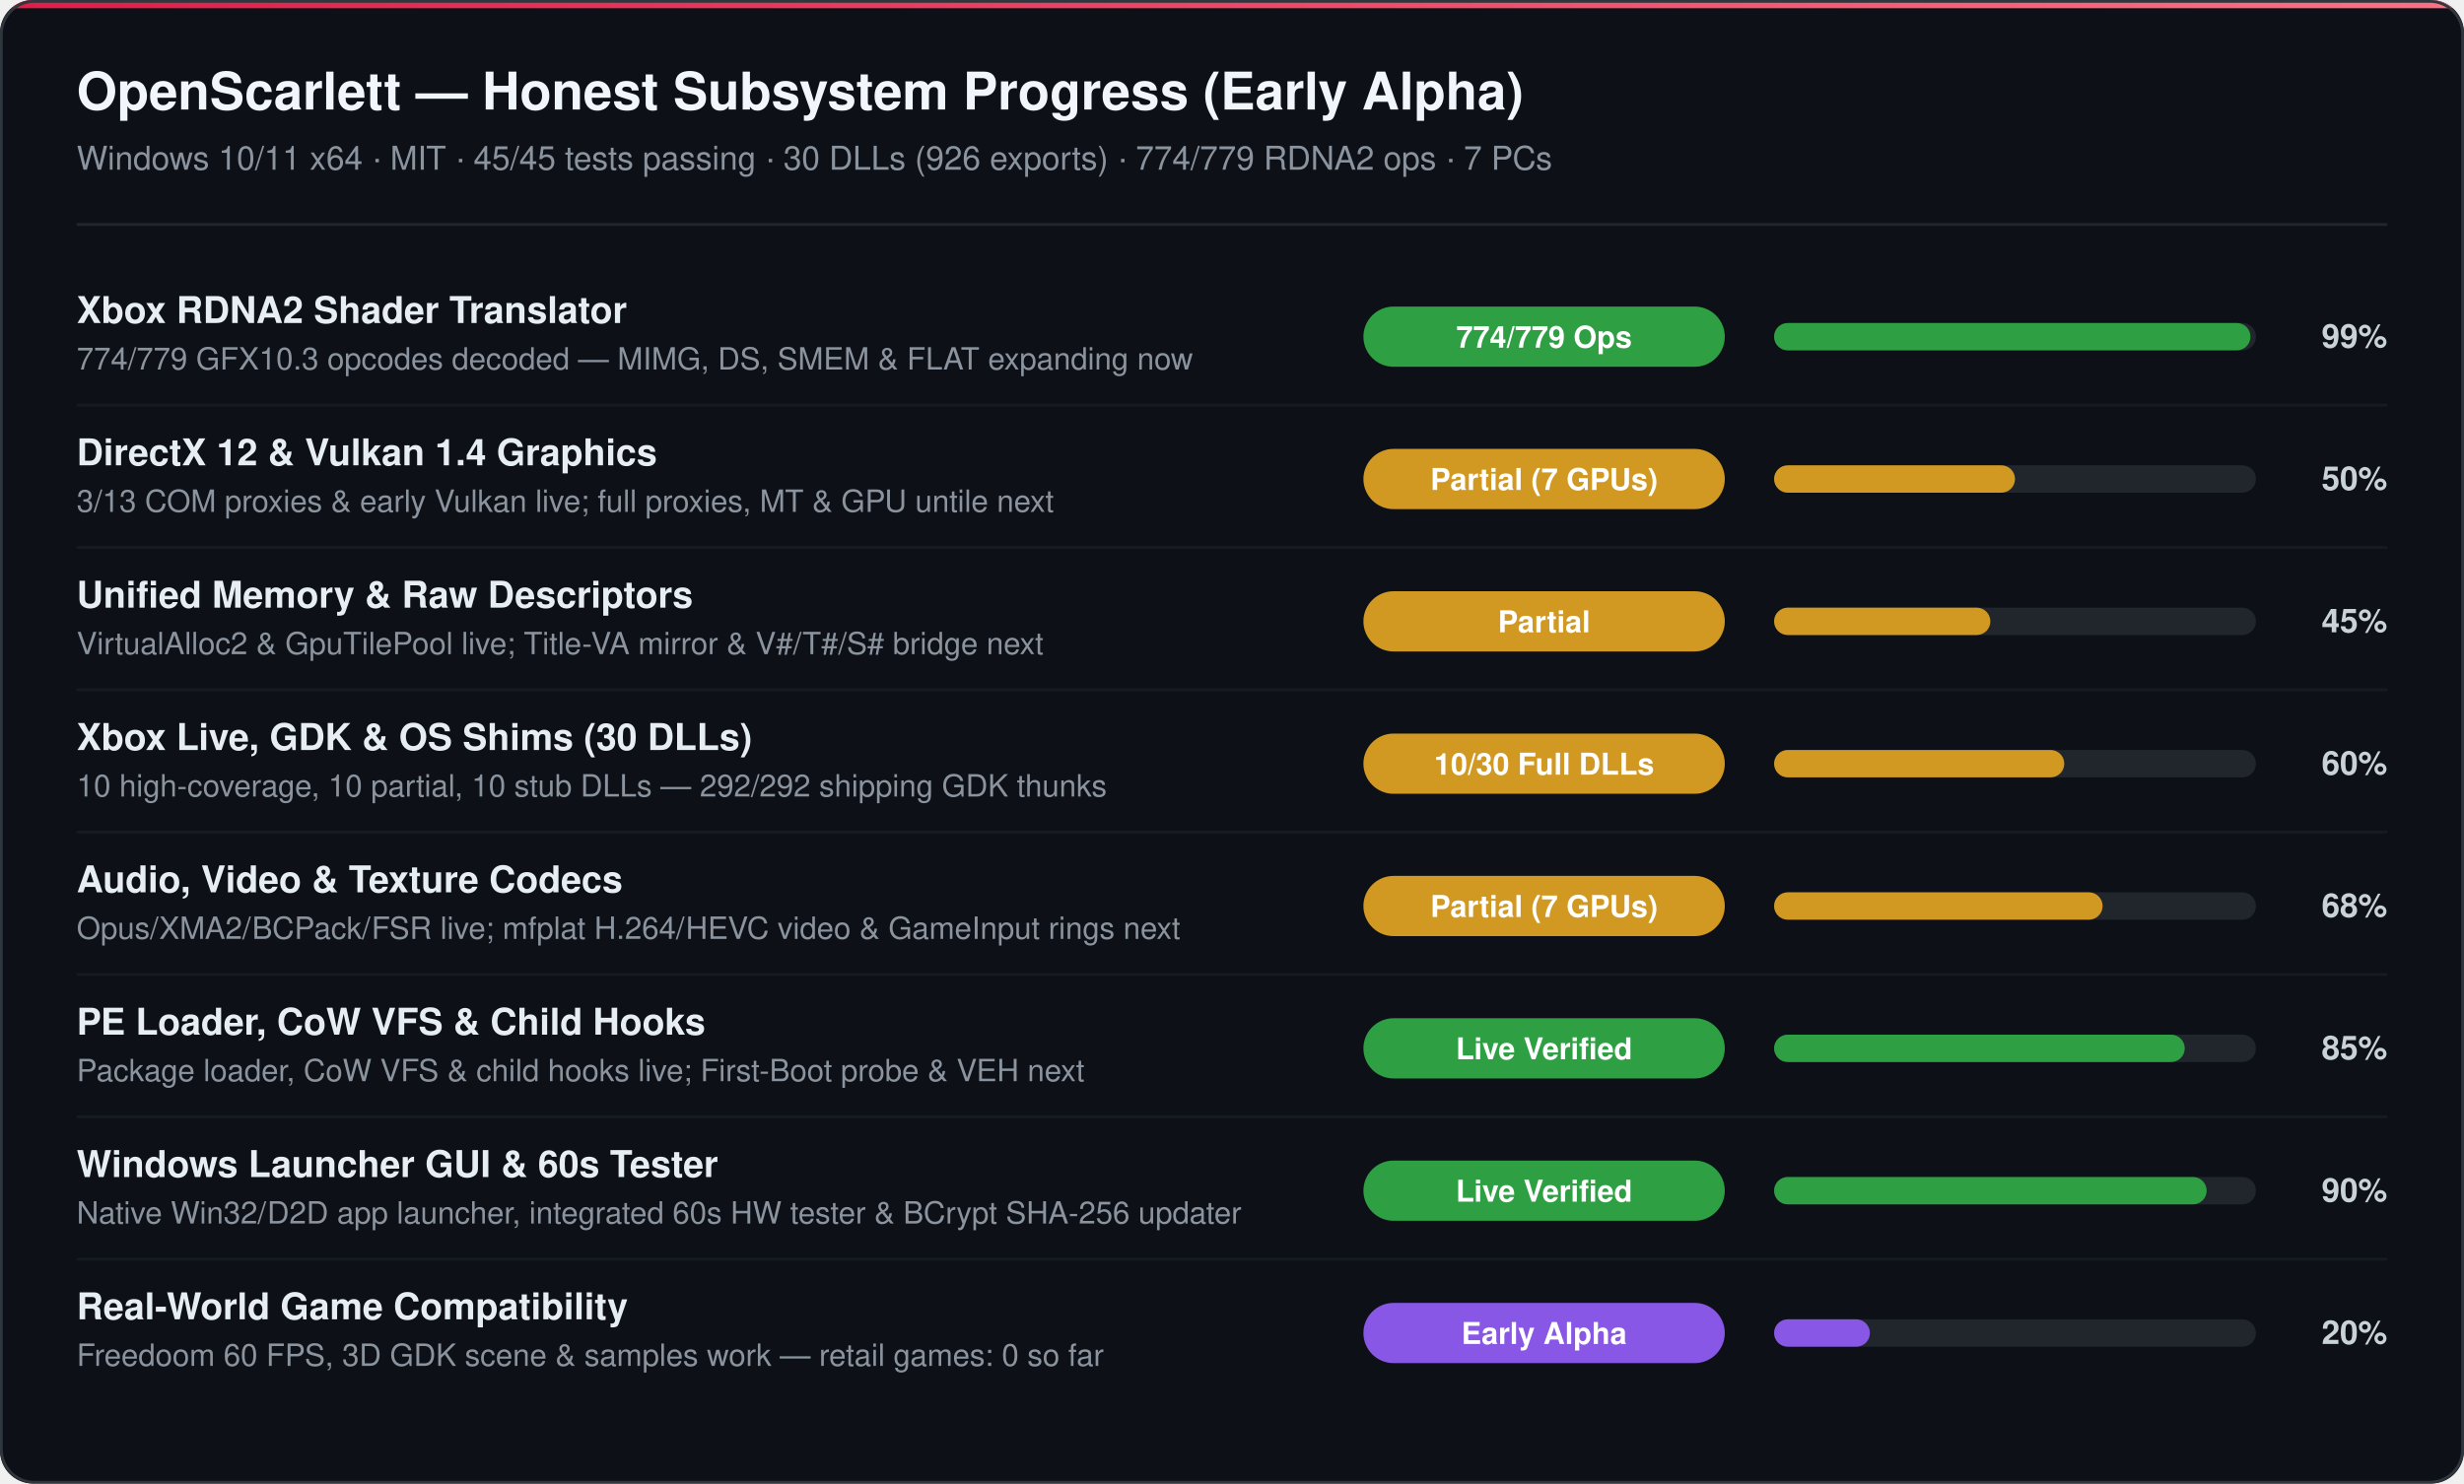
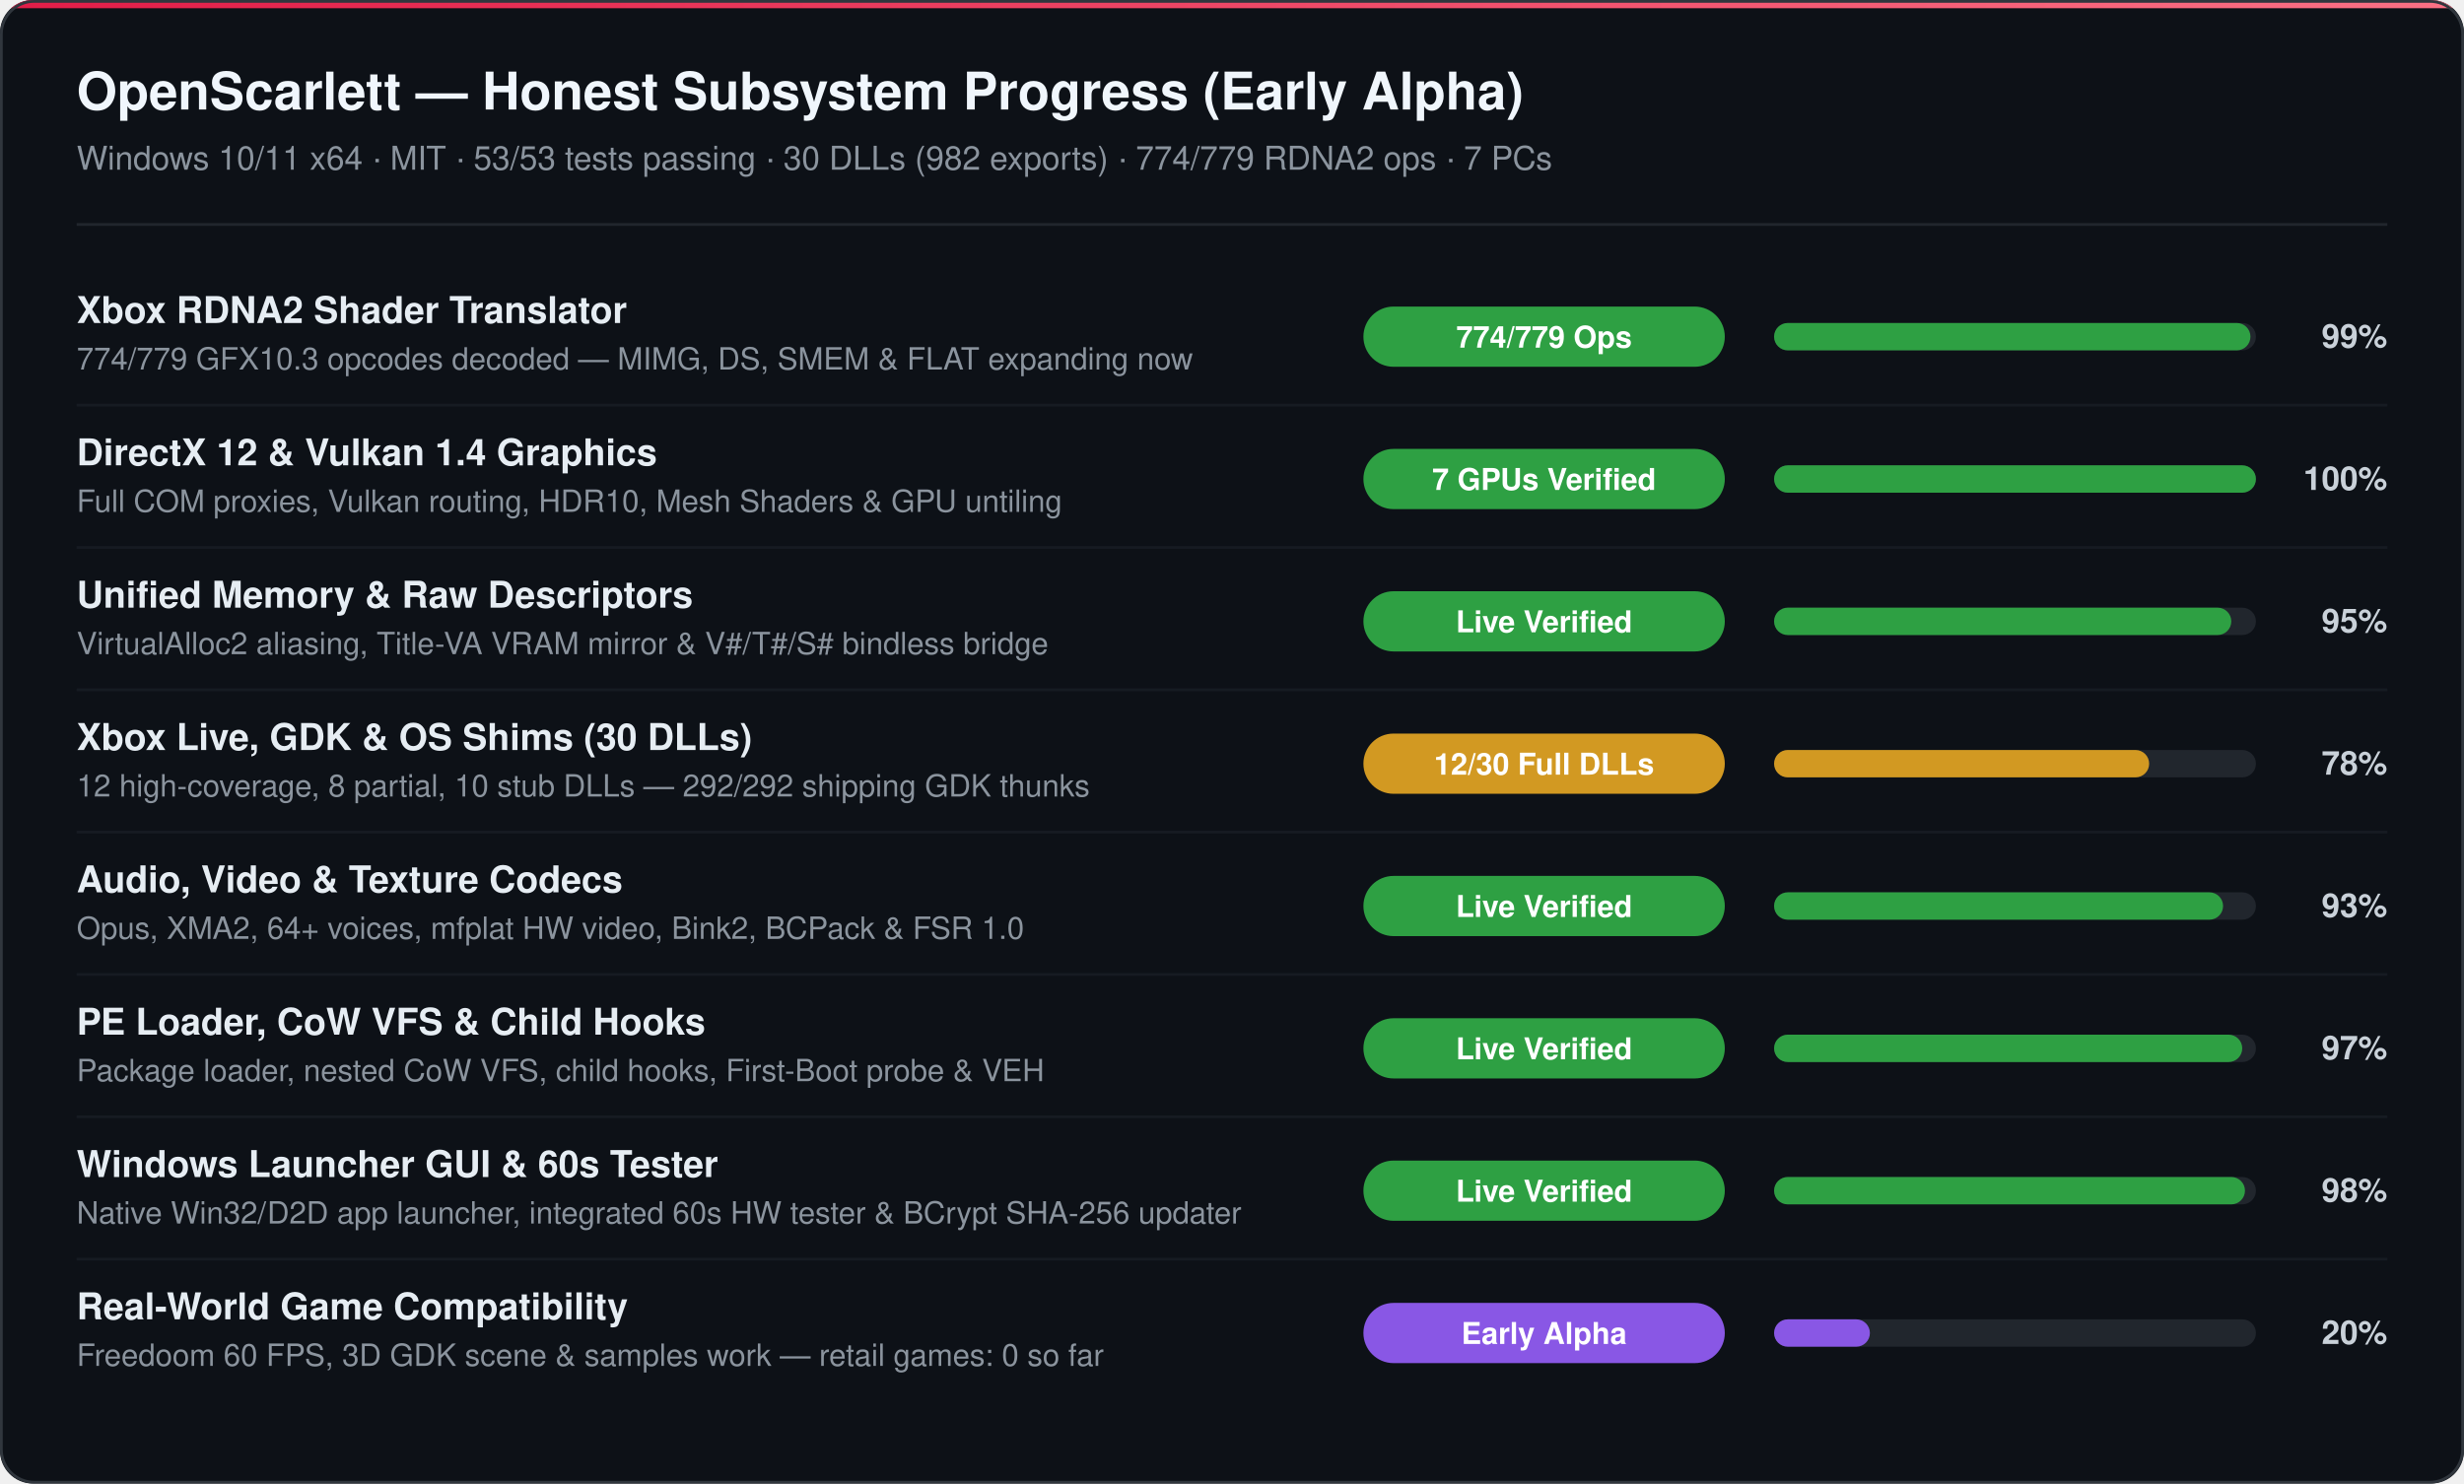
- <svg xmlns="http://www.w3.org/2000/svg" width="900" height="542" viewBox="0 0 900 542" role="img" aria-label="OpenScarlett Honest Subsystem Progress (45/45 tests passing)">
+ <svg xmlns="http://www.w3.org/2000/svg" width="900" height="542" viewBox="0 0 900 542" role="img" aria-label="OpenScarlett Honest Subsystem Progress (53/53 tests passing)">
  <defs>
    <linearGradient id="accentBar" x1="0%" y1="0%" x2="100%" y2="0%">
      <stop offset="0%" stop-color="#e11d48" />
      <stop offset="100%" stop-color="#fb7185" />
    </linearGradient>
    <clipPath id="cardClip">
      <rect width="900" height="542" rx="12" />
    </clipPath>
  </defs>
  <style>
    text { font-family: -apple-system, 'Segoe UI', Helvetica, Arial, sans-serif; }
    .h1 { font-size: 19px; font-weight: 700; fill: #f0f6fc; }
    .sub { font-size: 12px; fill: #8b949e; }
    .name { font-size: 13.5px; fill: #e6edf3; font-weight: 600; }
    .desc { font-size: 11.2px; fill: #8b949e; }
    .pill { font-size: 11px; fill: #ffffff; font-weight: 600; }
    .pct { font-size: 12px; fill: #c9d1d9; font-weight: 600; }
  </style>
  <g clip-path="url(#cardClip)">
    <rect width="900" height="542" fill="#0d1117" />
    <rect x="0" y="0" width="900" height="3" fill="url(#accentBar)" />
    <text class="h1" x="28" y="40">OpenScarlett — Honest Subsystem Progress (Early Alpha)</text>
-     <text class="sub" x="28" y="62">Windows 10/11 x64 · MIT · 45/45 tests passing · 30 DLLs (926 exports) · 774/779 RDNA2 ops · 7 PCs</text>
+     <text class="sub" x="28" y="62">Windows 10/11 x64 · MIT · 53/53 tests passing · 30 DLLs (982 exports) · 774/779 RDNA2 ops · 7 PCs</text>
    <line x1="28" y1="82" x2="872" y2="82" stroke="#21262d" stroke-width="1" />
    <text class="name" x="28" y="118">Xbox RDNA2 Shader Translator</text>
    <text class="desc" x="28" y="135">774/779 GFX10.3 opcodes decoded — MIMG, DS, SMEM &amp; FLAT expanding now</text>
    <rect x="498" y="112" width="132" height="22" rx="11" fill="#2ea043" />
    <text class="pill" x="564" y="127" text-anchor="middle">774/779 Ops</text>
    <rect x="648" y="118" width="176" height="10" rx="5" fill="#21262d" />
    <rect x="648" y="118" width="174" height="10" rx="5" fill="#2ea043" />
    <text class="pct" x="872" y="127" text-anchor="end">99%</text>
    <line x1="28" y1="148" x2="872" y2="148" stroke="#161b22" stroke-width="1" />
    <text class="name" x="28" y="170">DirectX 12 &amp; Vulkan 1.4 Graphics</text>
-     <text class="desc" x="28" y="187">3/13 COM proxies &amp; early Vulkan live; full proxies, MT &amp; GPU untile next</text>
-     <rect x="498" y="164" width="132" height="22" rx="11" fill="#d29922" />
-     <text class="pill" x="564" y="179" text-anchor="middle">Partial (7 GPUs)</text>
+     <text class="desc" x="28" y="187">Full COM proxies, Vulkan routing, HDR10, Mesh Shaders &amp; GPU untiling</text>
+     <rect x="498" y="164" width="132" height="22" rx="11" fill="#2ea043" />
+     <text class="pill" x="564" y="179" text-anchor="middle">7 GPUs Verified</text>
    <rect x="648" y="170" width="176" height="10" rx="5" fill="#21262d" />
-     <rect x="648" y="170" width="88" height="10" rx="5" fill="#d29922" />
-     <text class="pct" x="872" y="179" text-anchor="end">50%</text>
+     <rect x="648" y="170" width="176" height="10" rx="5" fill="#2ea043" />
+     <text class="pct" x="872" y="179" text-anchor="end">100%</text>
    <line x1="28" y1="200" x2="872" y2="200" stroke="#161b22" stroke-width="1" />
    <text class="name" x="28" y="222">Unified Memory &amp; Raw Descriptors</text>
-     <text class="desc" x="28" y="239">VirtualAlloc2 &amp; GpuTilePool live; Title-VA mirror &amp; V#/T#/S# bridge next</text>
-     <rect x="498" y="216" width="132" height="22" rx="11" fill="#d29922" />
-     <text class="pill" x="564" y="231" text-anchor="middle">Partial</text>
+     <text class="desc" x="28" y="239">VirtualAlloc2 aliasing, Title-VA VRAM mirror &amp; V#/T#/S# bindless bridge</text>
+     <rect x="498" y="216" width="132" height="22" rx="11" fill="#2ea043" />
+     <text class="pill" x="564" y="231" text-anchor="middle">Live Verified</text>
    <rect x="648" y="222" width="176" height="10" rx="5" fill="#21262d" />
-     <rect x="648" y="222" width="79" height="10" rx="5" fill="#d29922" />
-     <text class="pct" x="872" y="231" text-anchor="end">45%</text>
+     <rect x="648" y="222" width="167" height="10" rx="5" fill="#2ea043" />
+     <text class="pct" x="872" y="231" text-anchor="end">95%</text>
    <line x1="28" y1="252" x2="872" y2="252" stroke="#161b22" stroke-width="1" />
    <text class="name" x="28" y="274">Xbox Live, GDK &amp; OS Shims (30 DLLs)</text>
-     <text class="desc" x="28" y="291">10 high-coverage, 10 partial, 10 stub DLLs — 292/292 shipping GDK thunks</text>
+     <text class="desc" x="28" y="291">12 high-coverage, 8 partial, 10 stub DLLs — 292/292 shipping GDK thunks</text>
    <rect x="498" y="268" width="132" height="22" rx="11" fill="#d29922" />
-     <text class="pill" x="564" y="283" text-anchor="middle">10/30 Full DLLs</text>
+     <text class="pill" x="564" y="283" text-anchor="middle">12/30 Full DLLs</text>
    <rect x="648" y="274" width="176" height="10" rx="5" fill="#21262d" />
-     <rect x="648" y="274" width="106" height="10" rx="5" fill="#d29922" />
-     <text class="pct" x="872" y="283" text-anchor="end">60%</text>
+     <rect x="648" y="274" width="137" height="10" rx="5" fill="#d29922" />
+     <text class="pct" x="872" y="283" text-anchor="end">78%</text>
    <line x1="28" y1="304" x2="872" y2="304" stroke="#161b22" stroke-width="1" />
    <text class="name" x="28" y="326">Audio, Video &amp; Texture Codecs</text>
-     <text class="desc" x="28" y="343">Opus/XMA2/BCPack/FSR live; mfplat H.264/HEVC video &amp; GameInput rings next</text>
-     <rect x="498" y="320" width="132" height="22" rx="11" fill="#d29922" />
-     <text class="pill" x="564" y="335" text-anchor="middle">Partial (7 GPUs)</text>
+     <text class="desc" x="28" y="343">Opus, XMA2, 64+ voices, mfplat HW video, Bink2, BCPack &amp; FSR 1.0</text>
+     <rect x="498" y="320" width="132" height="22" rx="11" fill="#2ea043" />
+     <text class="pill" x="564" y="335" text-anchor="middle">Live Verified</text>
    <rect x="648" y="326" width="176" height="10" rx="5" fill="#21262d" />
-     <rect x="648" y="326" width="120" height="10" rx="5" fill="#d29922" />
-     <text class="pct" x="872" y="335" text-anchor="end">68%</text>
+     <rect x="648" y="326" width="164" height="10" rx="5" fill="#2ea043" />
+     <text class="pct" x="872" y="335" text-anchor="end">93%</text>
    <line x1="28" y1="356" x2="872" y2="356" stroke="#161b22" stroke-width="1" />
    <text class="name" x="28" y="378">PE Loader, CoW VFS &amp; Child Hooks</text>
-     <text class="desc" x="28" y="395">Package loader, CoW VFS &amp; child hooks live; First-Boot probe &amp; VEH next</text>
+     <text class="desc" x="28" y="395">Package loader, nested CoW VFS, child hooks, First-Boot probe &amp; VEH</text>
    <rect x="498" y="372" width="132" height="22" rx="11" fill="#2ea043" />
    <text class="pill" x="564" y="387" text-anchor="middle">Live Verified</text>
    <rect x="648" y="378" width="176" height="10" rx="5" fill="#21262d" />
-     <rect x="648" y="378" width="150" height="10" rx="5" fill="#2ea043" />
-     <text class="pct" x="872" y="387" text-anchor="end">85%</text>
+     <rect x="648" y="378" width="171" height="10" rx="5" fill="#2ea043" />
+     <text class="pct" x="872" y="387" text-anchor="end">97%</text>
    <line x1="28" y1="408" x2="872" y2="408" stroke="#161b22" stroke-width="1" />
    <text class="name" x="28" y="430">Windows Launcher GUI &amp; 60s Tester</text>
    <text class="desc" x="28" y="447">Native Win32/D2D app launcher, integrated 60s HW tester &amp; BCrypt SHA-256 updater</text>
    <rect x="498" y="424" width="132" height="22" rx="11" fill="#2ea043" />
    <text class="pill" x="564" y="439" text-anchor="middle">Live Verified</text>
    <rect x="648" y="430" width="176" height="10" rx="5" fill="#21262d" />
-     <rect x="648" y="430" width="158" height="10" rx="5" fill="#2ea043" />
-     <text class="pct" x="872" y="439" text-anchor="end">90%</text>
+     <rect x="648" y="430" width="172" height="10" rx="5" fill="#2ea043" />
+     <text class="pct" x="872" y="439" text-anchor="end">98%</text>
    <line x1="28" y1="460" x2="872" y2="460" stroke="#161b22" stroke-width="1" />
    <text class="name" x="28" y="482">Real-World Game Compatibility</text>
    <text class="desc" x="28" y="499">Freedoom 60 FPS, 3D GDK scene &amp; samples work — retail games: 0 so far</text>
    <rect x="498" y="476" width="132" height="22" rx="11" fill="#8957e5" />
    <text class="pill" x="564" y="491" text-anchor="middle">Early Alpha</text>
    <rect x="648" y="482" width="176" height="10" rx="5" fill="#21262d" />
    <rect x="648" y="482" width="35" height="10" rx="5" fill="#8957e5" />
    <text class="pct" x="872" y="491" text-anchor="end">20%</text>
  </g>
  <rect x="0.5" y="0.5" width="899" height="541" rx="12" fill="none" stroke="#30363d" stroke-width="1" />
</svg>
